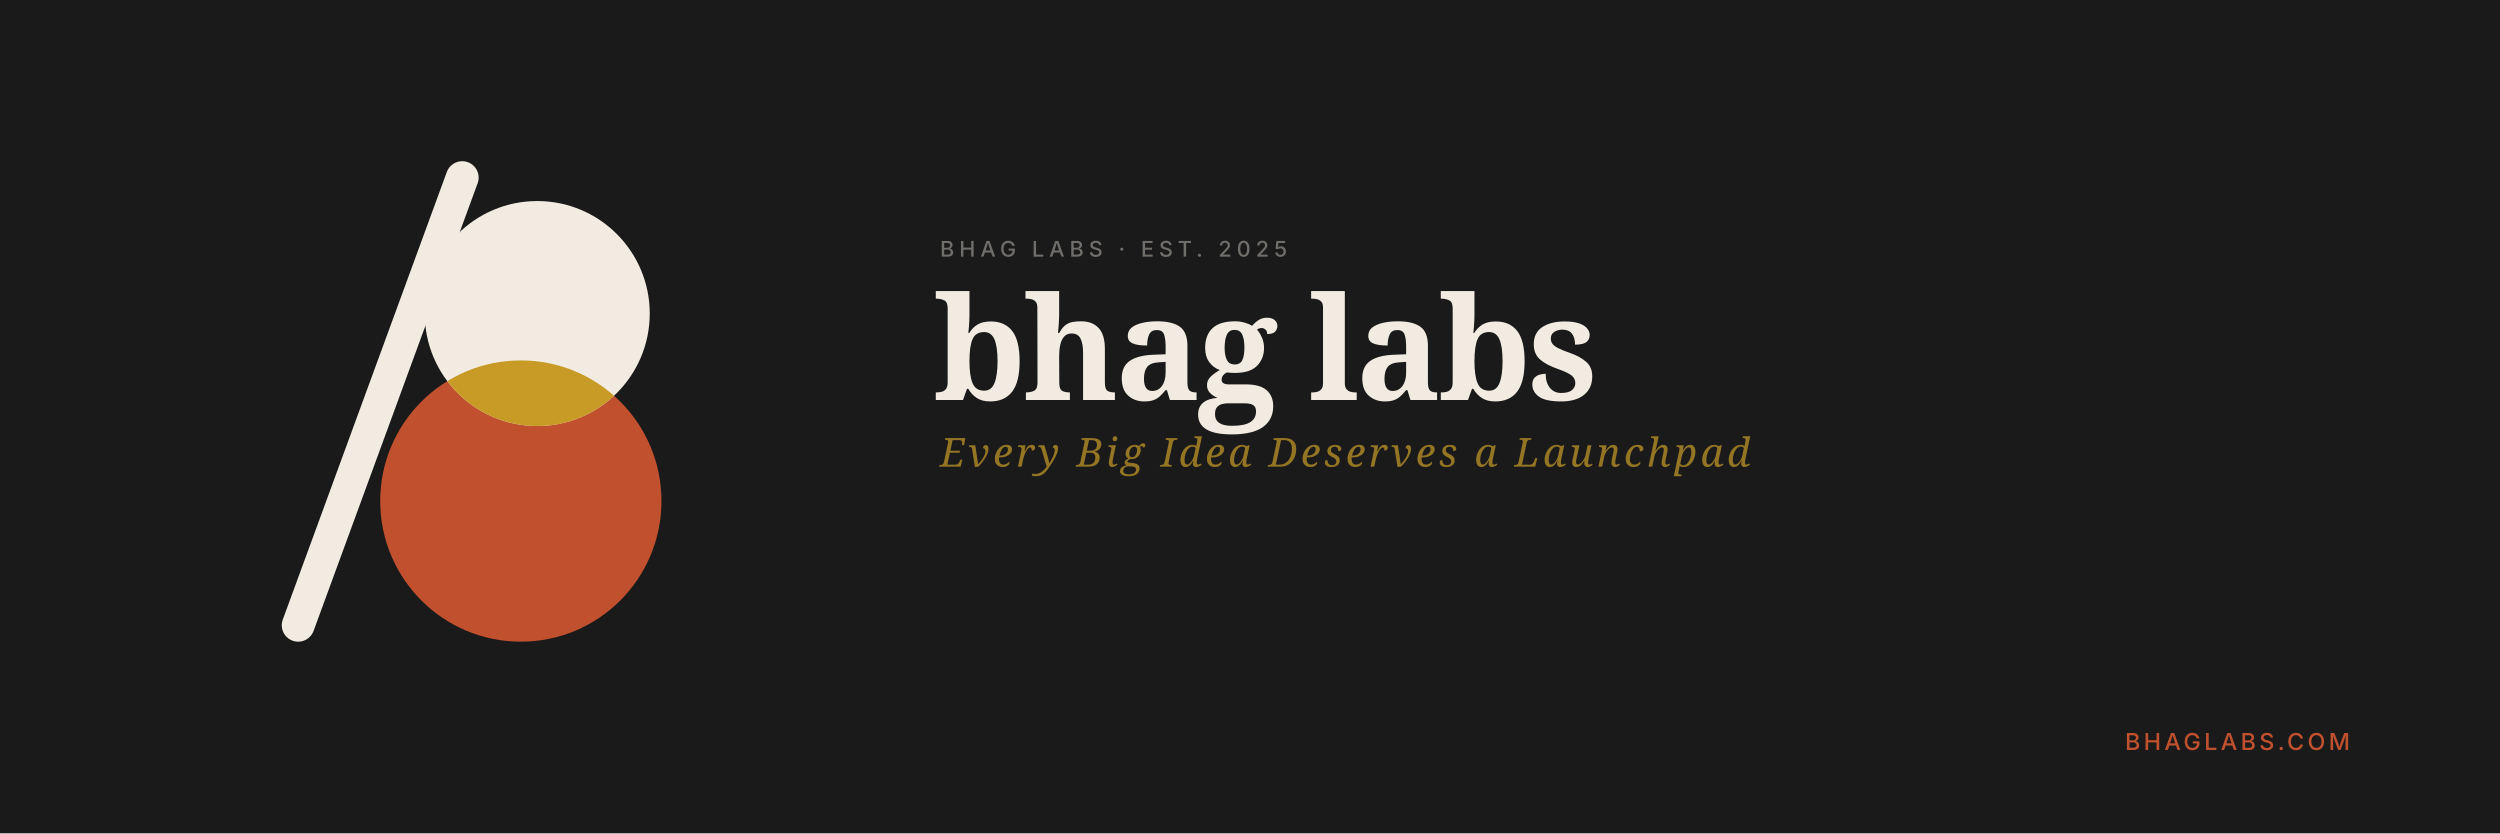
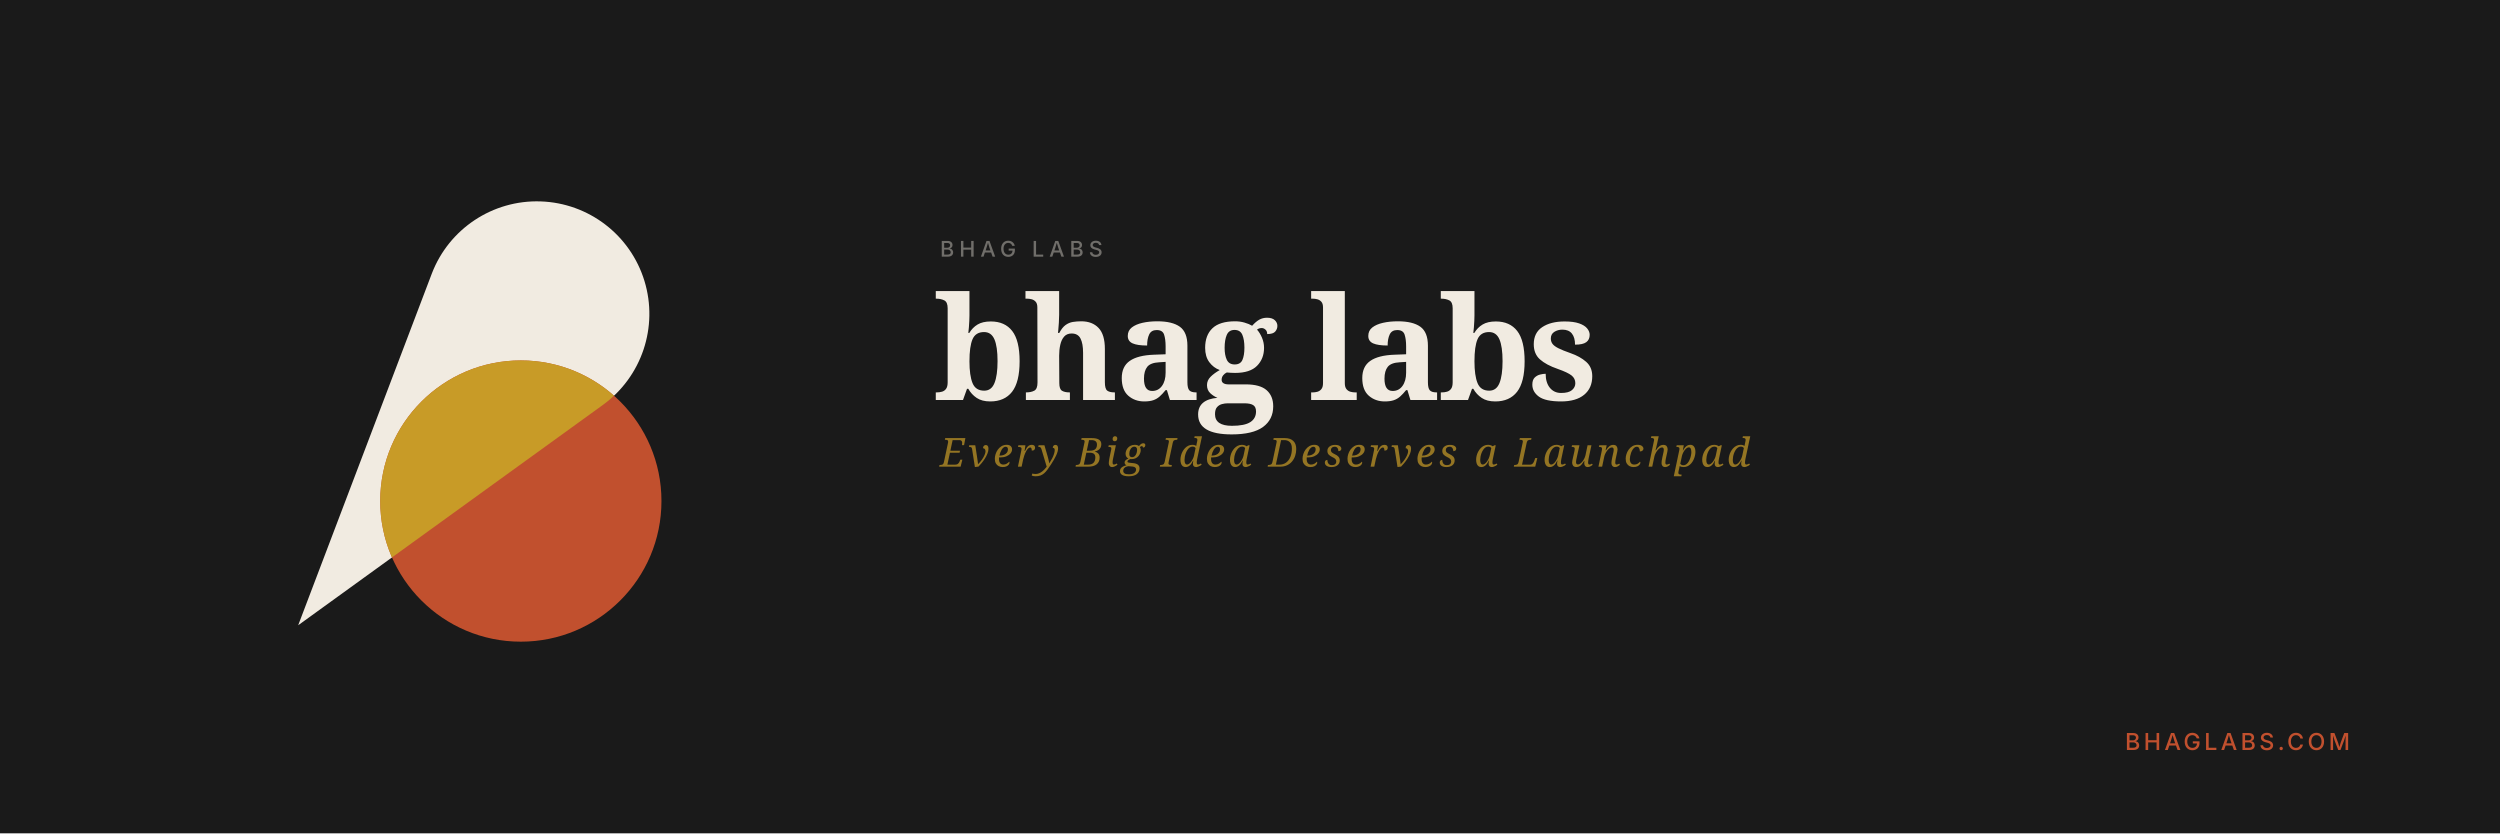
<svg xmlns="http://www.w3.org/2000/svg" viewBox="0 0 1500 500" role="img" aria-label="BHAG Labs">
  <rect width="1500" height="500" fill="#1a1a1a" />
  <g transform="translate(110,70) scale(1.40625)">
    <defs>
      <clipPath id="twd-clip">
-         <circle cx="151" cy="84" r="48" />
+         <path d="M 49 217 L 106 67 A 48 48 0 1 1 179 123 Z" />
      </clipPath>
    </defs>
-     <line x1="49" y1="217" x2="119" y2="26" stroke="#f1ebe1" stroke-width="14" stroke-linecap="round" />
+     <path d="M 49 217 L 106 67 A 48 48 0 1 1 179 123 Z" fill="#f1ebe1" />
    <circle cx="144" cy="164" r="60" fill="#c1502e" />
-     <circle cx="151" cy="84" r="48" fill="#f1ebe1" />
    <circle cx="144" cy="164" r="60" fill="#c89b27" clip-path="url(#twd-clip)" />
  </g>
  <g transform="translate(560, 240)">
    <text font-family="'Playfair Display', Georgia, serif" font-weight="700" font-size="86" letter-spacing="-2" fill="#f1ebe1">bhag labs</text>
    <text x="4" y="40" font-family="'Cormorant Garamond', Garamond, serif" font-weight="400" font-style="italic" font-size="24" letter-spacing="2" fill="#c89b27" opacity="0.7">Every Big Idea Deserves a Launchpad</text>
  </g>
-   <text x="564" y="154" text-anchor="start" font-family="Inter, ui-sans-serif, system-ui, sans-serif" font-weight="500" font-size="13" letter-spacing="3" fill="#f1ebe1" opacity="0.4">BHAG LABS  ·  EST. 2025</text>
+   <text x="564" y="154" text-anchor="start" font-family="Inter, ui-sans-serif, system-ui, sans-serif" font-weight="500" font-size="13" letter-spacing="3" fill="#f1ebe1" opacity="0.4">BHAG LABS</text>
  <text x="1410" y="450" text-anchor="end" font-family="Inter, ui-sans-serif, system-ui, sans-serif" font-weight="500" font-size="14" letter-spacing="2" fill="#c1502e">BHAGLABS.COM</text>
</svg>
